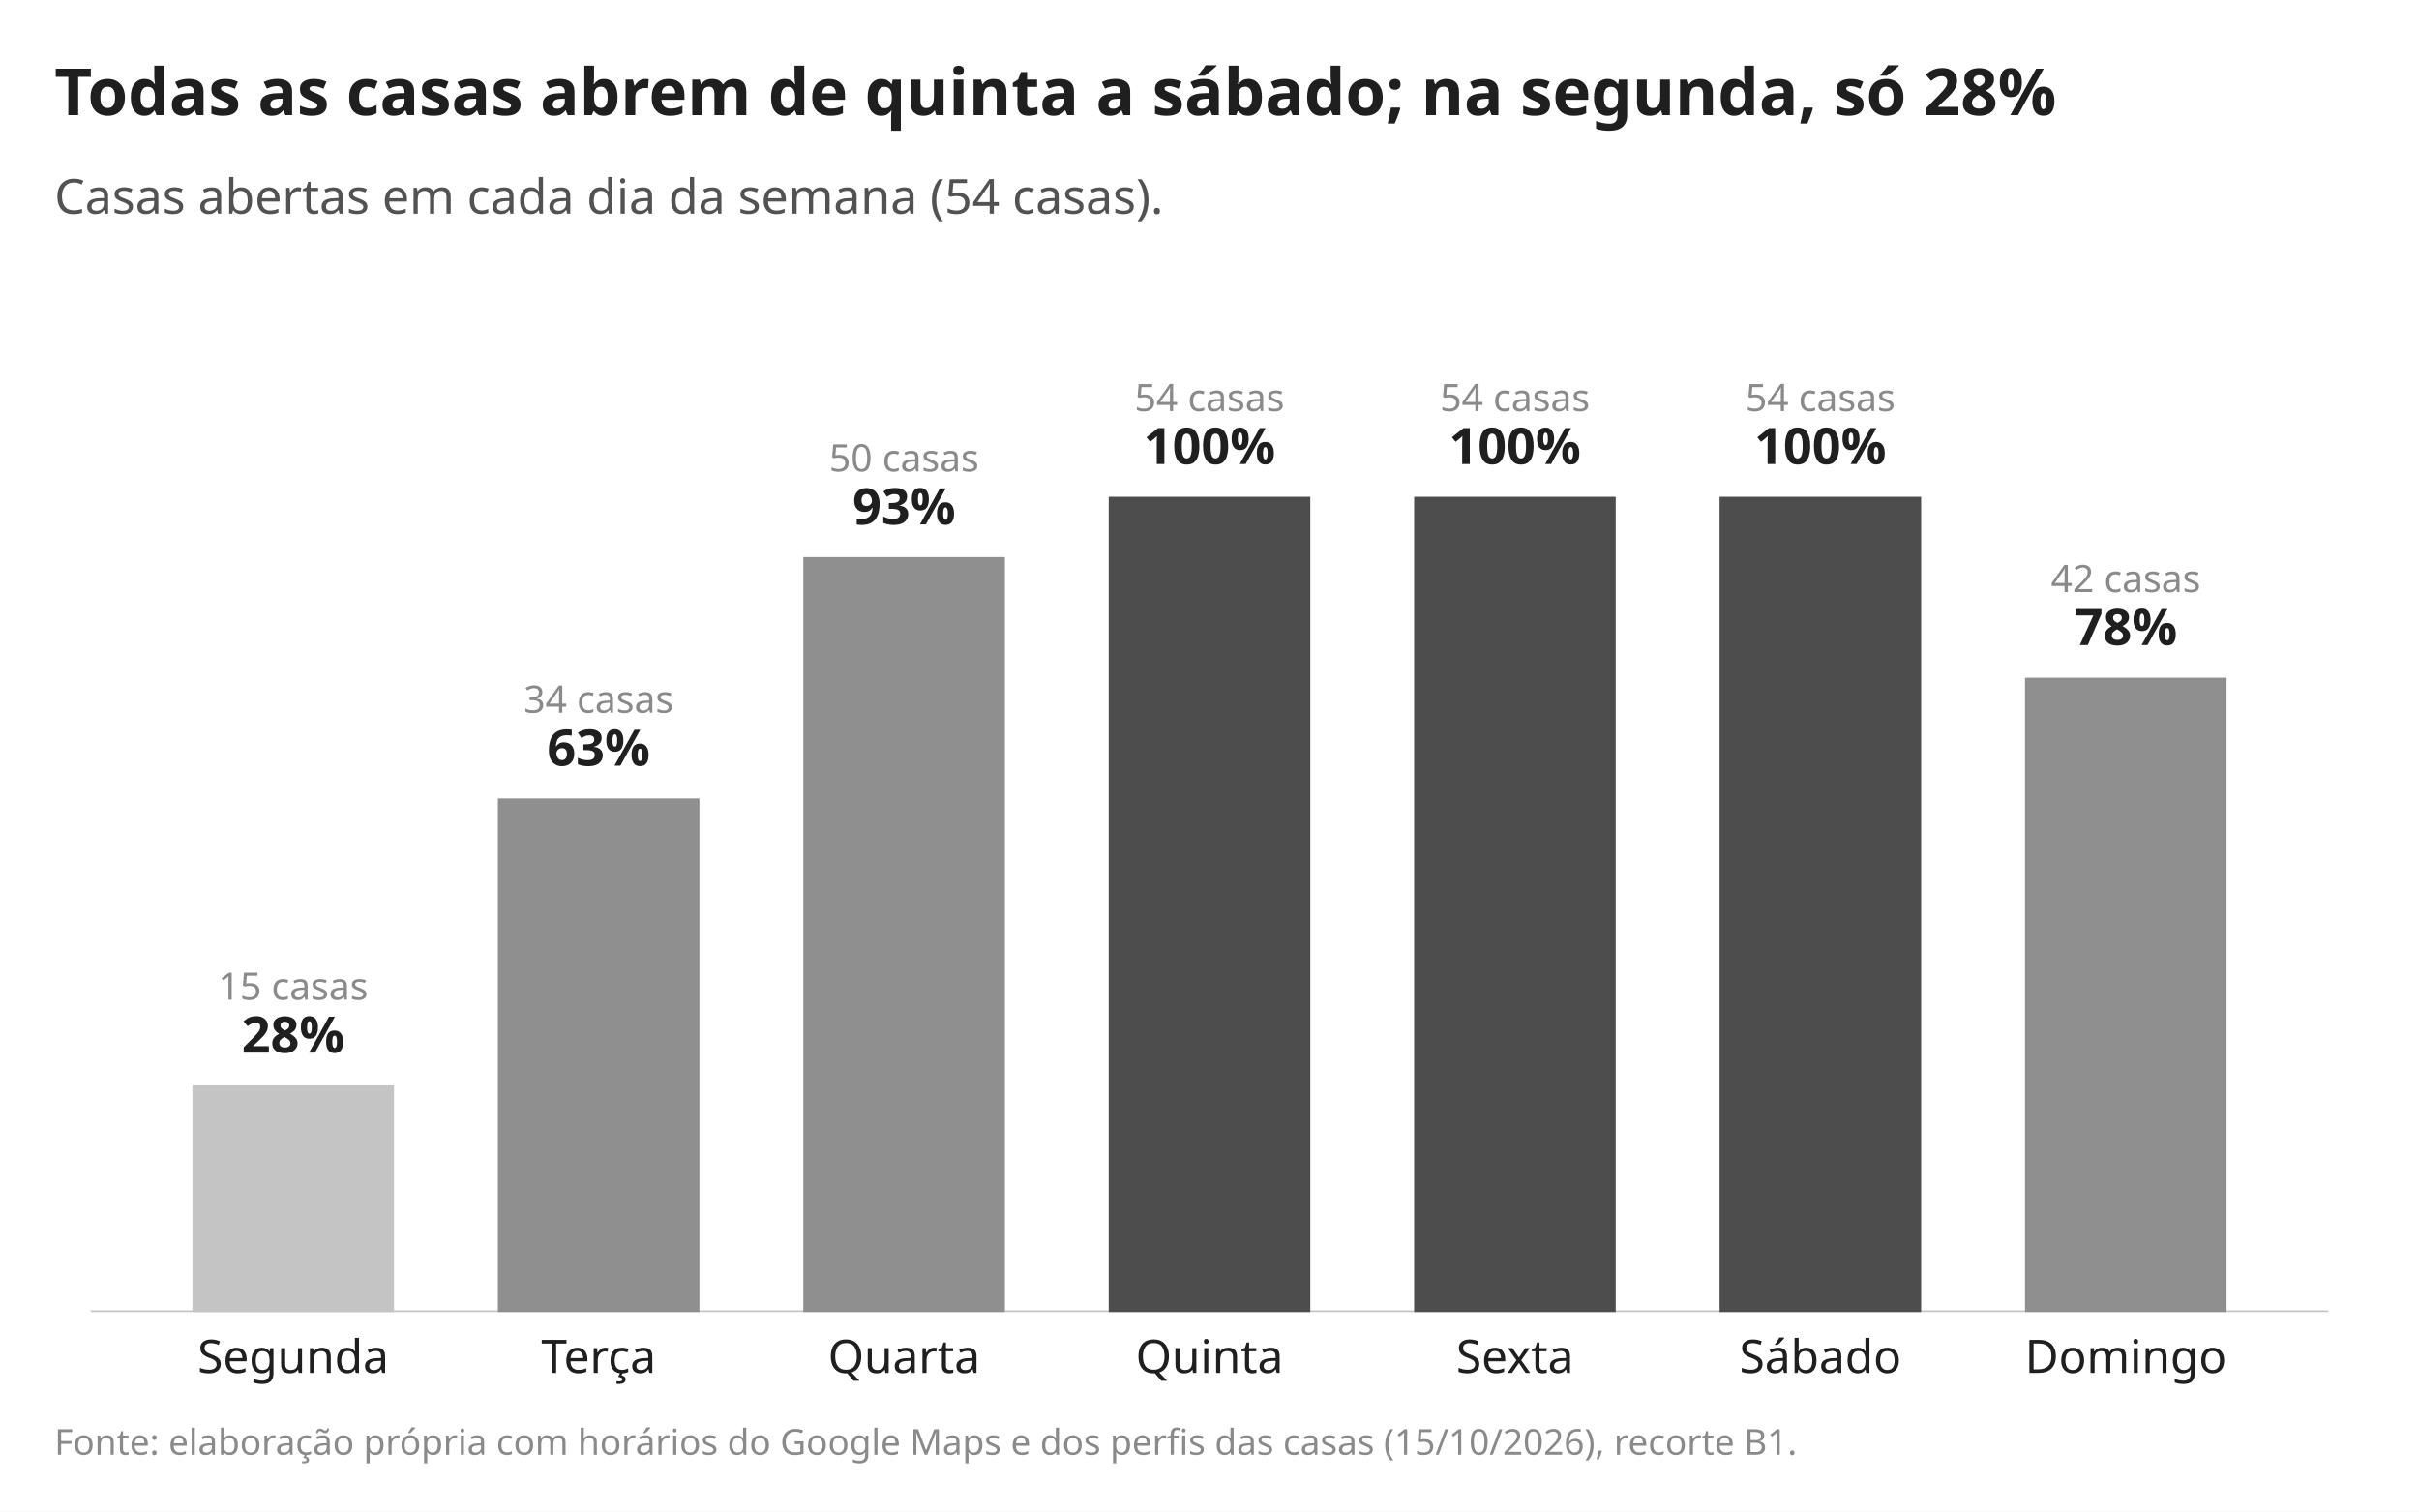
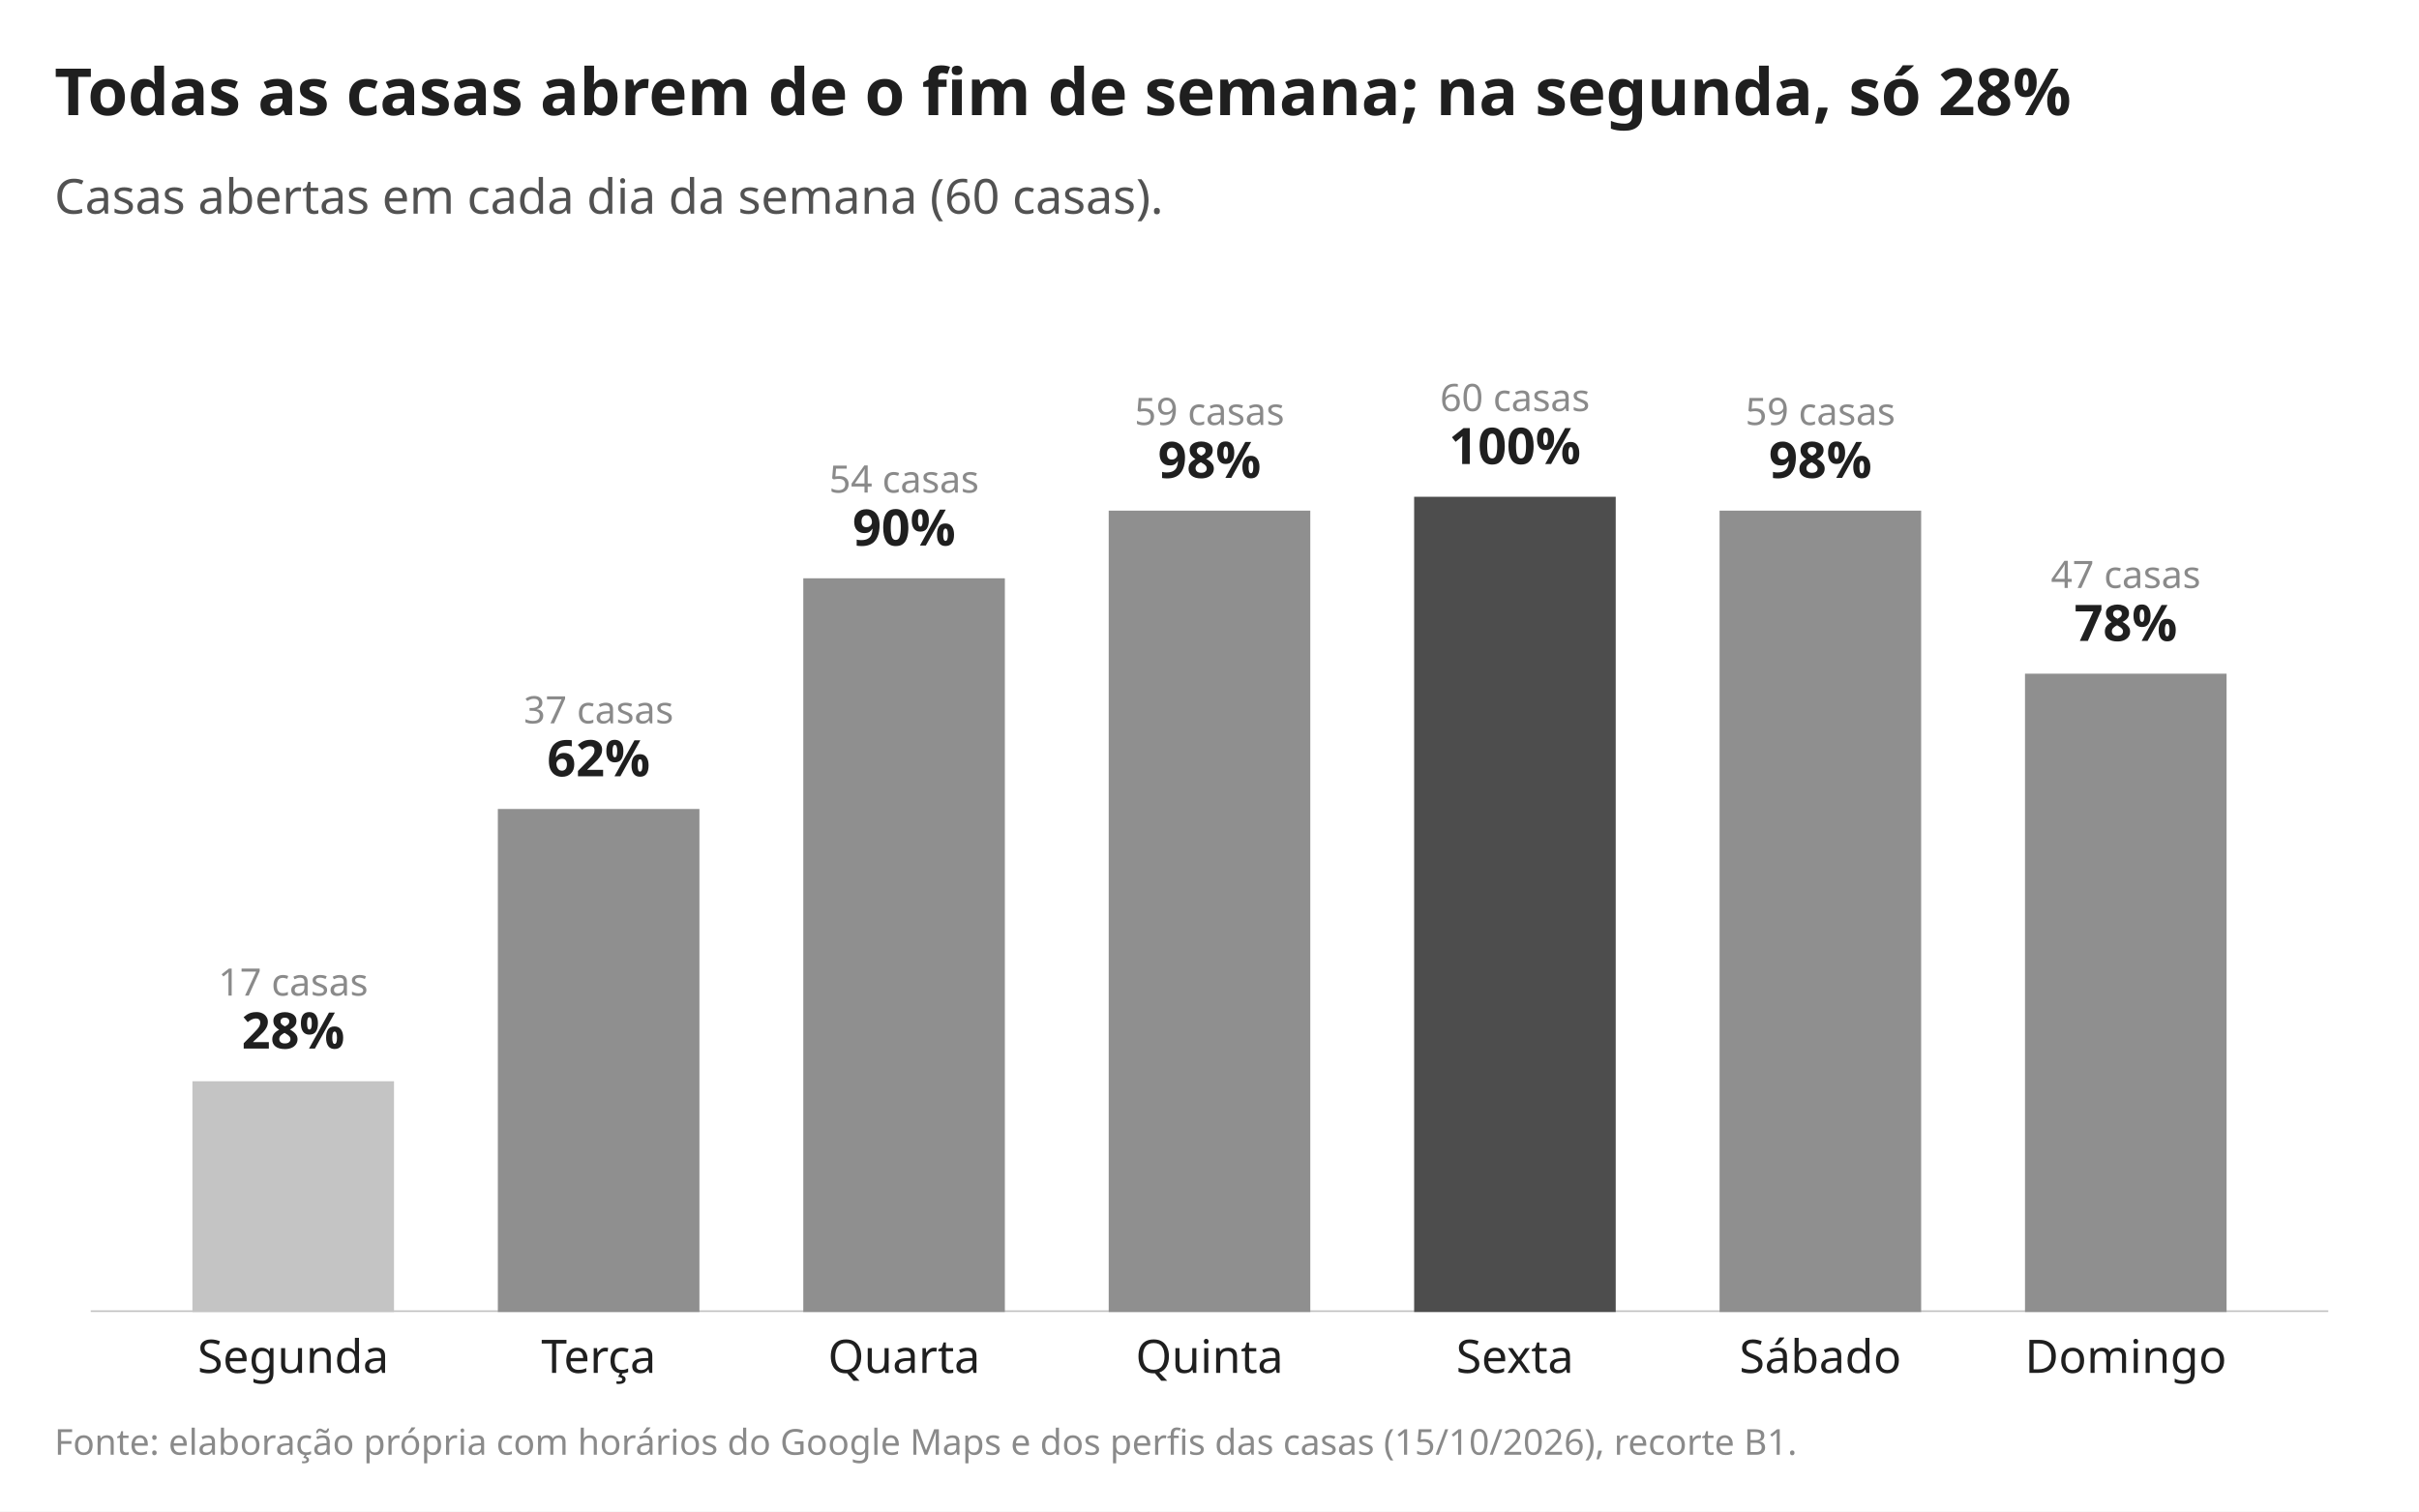
<svg xmlns="http://www.w3.org/2000/svg" width="576pt" height="360pt" viewBox="0 0 576 360" version="1.1">
  <defs>
    <style type="text/css">*{stroke-linejoin: round; stroke-linecap: butt}</style>
  </defs>
  <g id="figure_1">
    <g id="patch_1">
      <path d="M 0 360  L 576 360  L 576 0  L 0 0  z " style="fill: #ffffff" />
    </g>
    <g id="axes_1">
      <g id="patch_2">
        <path d="M 21.6 312.48  L 554.4 312.48  L 554.4 75.6  L 21.6 75.6  z " style="fill: #ffffff" />
      </g>
      <g id="matplotlib.axis_1">
        <g id="xtick_1">
          <g id="line2d_1" />
          <g id="text_1">
            <text style="font-size: 11px; font-family: 'Source Sans 3'; text-anchor: middle; fill: #1f1f1f" x="69.818" y="326.98" transform="rotate(-0 69.81818 326.98)">Segunda</text>
          </g>
        </g>
        <g id="xtick_2">
          <g id="line2d_2" />
          <g id="text_2">
            <text style="font-size: 11px; font-family: 'Source Sans 3'; text-anchor: middle; fill: #1f1f1f" x="142.545" y="326.98" transform="rotate(-0 142.5455 326.98)">Terça</text>
          </g>
        </g>
        <g id="xtick_3">
          <g id="line2d_3" />
          <g id="text_3">
            <text style="font-size: 11px; font-family: 'Source Sans 3'; text-anchor: middle; fill: #1f1f1f" x="215.273" y="326.98" transform="rotate(-0 215.2727 326.98)">Quarta</text>
          </g>
        </g>
        <g id="xtick_4">
          <g id="line2d_4" />
          <g id="text_4">
            <text style="font-size: 11px; font-family: 'Source Sans 3'; text-anchor: middle; fill: #1f1f1f" x="288" y="326.98" transform="rotate(-0 288 326.98)">Quinta</text>
          </g>
        </g>
        <g id="xtick_5">
          <g id="line2d_5" />
          <g id="text_5">
            <text style="font-size: 11px; font-family: 'Source Sans 3'; text-anchor: middle; fill: #1f1f1f" x="360.727" y="326.98" transform="rotate(-0 360.7273 326.98)">Sexta</text>
          </g>
        </g>
        <g id="xtick_6">
          <g id="line2d_6" />
          <g id="text_6">
            <text style="font-size: 11px; font-family: 'Source Sans 3'; text-anchor: middle; fill: #1f1f1f" x="433.455" y="326.98" transform="rotate(-0 433.4545 326.98)">Sábado</text>
          </g>
        </g>
        <g id="xtick_7">
          <g id="line2d_7" />
          <g id="text_7">
            <text style="font-size: 11px; font-family: 'Source Sans 3'; text-anchor: middle; fill: #1f1f1f" x="506.182" y="326.98" transform="rotate(-0 506.1818 326.98)">Domingo</text>
          </g>
        </g>
      </g>
      <g id="matplotlib.axis_2" />
      <g id="line2d_8">
-         <path d="M 21.6 312.48  L 554.4 312.48  " clip-path="url(#p8a21f8f0ae)" style="fill: none; stroke: #c4c4c4; stroke-width: 0.8; stroke-linecap: square" />
+         <path d="M 21.6 312.48  L 554.4 312.48  " clip-path="url(#pd34a6b8b0d)" style="fill: none; stroke: #c4c4c4; stroke-width: 0.8; stroke-linecap: square" />
      </g>
      <g id="patch_3">
-         <path d="M 45.818 312.48  L 93.818 312.48  L 93.818 258.502  L 45.818 258.502  z " clip-path="url(#p8a21f8f0ae)" style="fill: #c4c4c4" />
+         <path d="M 45.818 312.48  L 93.818 312.48  L 93.818 257.532  L 45.818 257.532  z " clip-path="url(#pd34a6b8b0d)" style="fill: #c4c4c4" />
      </g>
      <g id="patch_4">
-         <path d="M 118.545 312.48  L 166.545 312.48  L 166.545 190.157  L 118.545 190.157  z " clip-path="url(#p8a21f8f0ae)" style="fill: #8f8f8f" />
+         <path d="M 118.545 312.48  L 166.545 312.48  L 166.545 192.681  L 118.545 192.681  z " clip-path="url(#pd34a6b8b0d)" style="fill: #8f8f8f" />
      </g>
      <g id="patch_5">
-         <path d="M 191.273 312.48  L 239.273 312.48  L 239.273 132.684  L 191.273 132.684  z " clip-path="url(#p8a21f8f0ae)" style="fill: #8f8f8f" />
+         <path d="M 191.273 312.48  L 239.273 312.48  L 239.273 137.732  L 191.273 137.732  z " clip-path="url(#pd34a6b8b0d)" style="fill: #8f8f8f" />
      </g>
      <g id="patch_6">
-         <path d="M 264 312.48  L 312 312.48  L 312 118.316  L 264 118.316  z " clip-path="url(#p8a21f8f0ae)" style="fill: #4d4d4d" />
+         <path d="M 264 312.48  L 312 312.48  L 312 121.617  L 264 121.617  z " clip-path="url(#pd34a6b8b0d)" style="fill: #8f8f8f" />
      </g>
      <g id="patch_7">
-         <path d="M 336.727 312.48  L 384.727 312.48  L 384.727 118.316  L 336.727 118.316  z " clip-path="url(#p8a21f8f0ae)" style="fill: #4d4d4d" />
+         <path d="M 336.727 312.48  L 384.727 312.48  L 384.727 118.316  L 336.727 118.316  z " clip-path="url(#pd34a6b8b0d)" style="fill: #4d4d4d" />
      </g>
      <g id="patch_8">
-         <path d="M 409.455 312.48  L 457.455 312.48  L 457.455 118.316  L 409.455 118.316  z " clip-path="url(#p8a21f8f0ae)" style="fill: #4d4d4d" />
+         <path d="M 409.455 312.48  L 457.455 312.48  L 457.455 121.617  L 409.455 121.617  z " clip-path="url(#pd34a6b8b0d)" style="fill: #8f8f8f" />
      </g>
      <g id="patch_9">
-         <path d="M 482.182 312.48  L 530.182 312.48  L 530.182 161.42  L 482.182 161.42  z " clip-path="url(#p8a21f8f0ae)" style="fill: #8f8f8f" />
+         <path d="M 482.182 312.48  L 530.182 312.48  L 530.182 160.45  L 482.182 160.45  z " clip-path="url(#pd34a6b8b0d)" style="fill: #8f8f8f" />
      </g>
      <g id="text_8">
-         <text style="font-weight: 600; font-size: 12px; font-family: 'Source Sans 3'; text-anchor: middle; fill: #1f1f1f" x="69.818" y="250.707" transform="rotate(-0 69.81818 250.7071)">28%</text>
+         <text style="font-weight: 600; font-size: 12px; font-family: 'Source Sans 3'; text-anchor: middle; fill: #1f1f1f" x="69.818" y="249.736" transform="rotate(-0 69.81818 249.7363)">28%</text>
      </g>
      <g id="text_9">
-         <text style="font-size: 9px; font-family: 'Source Sans 3'; text-anchor: middle; fill: #8a8a8a" x="69.818" y="238.094" transform="rotate(-0 69.81818 238.0937)">15 casas</text>
+         <text style="font-size: 9px; font-family: 'Source Sans 3'; text-anchor: middle; fill: #8a8a8a" x="69.818" y="237.123" transform="rotate(-0 69.81818 237.1229)">17 casas</text>
      </g>
      <g id="text_10">
-         <text style="font-weight: 600; font-size: 12px; font-family: 'Source Sans 3'; text-anchor: middle; fill: #1f1f1f" x="142.545" y="182.361" transform="rotate(-0 142.5455 182.3614)">63%</text>
+         <text style="font-weight: 600; font-size: 12px; font-family: 'Source Sans 3'; text-anchor: middle; fill: #1f1f1f" x="142.545" y="184.886" transform="rotate(-0 142.5455 184.8856)">62%</text>
      </g>
      <g id="text_11">
-         <text style="font-size: 9px; font-family: 'Source Sans 3'; text-anchor: middle; fill: #8a8a8a" x="142.545" y="169.748" transform="rotate(-0 142.5455 169.748)">34 casas</text>
+         <text style="font-size: 9px; font-family: 'Source Sans 3'; text-anchor: middle; fill: #8a8a8a" x="142.545" y="172.272" transform="rotate(-0 142.5455 172.2721)">37 casas</text>
      </g>
      <g id="text_12">
-         <text style="font-weight: 600; font-size: 12px; font-family: 'Source Sans 3'; text-anchor: middle; fill: #1f1f1f" x="215.273" y="124.889" transform="rotate(-0 215.2727 124.8889)">93%</text>
+         <text style="font-weight: 600; font-size: 12px; font-family: 'Source Sans 3'; text-anchor: middle; fill: #1f1f1f" x="215.273" y="129.937" transform="rotate(-0 215.2727 129.9372)">90%</text>
      </g>
      <g id="text_13">
-         <text style="font-size: 9px; font-family: 'Source Sans 3'; text-anchor: middle; fill: #8a8a8a" x="215.273" y="112.275" transform="rotate(-0 215.2727 112.2754)">50 casas</text>
+         <text style="font-size: 9px; font-family: 'Source Sans 3'; text-anchor: middle; fill: #8a8a8a" x="215.273" y="117.324" transform="rotate(-0 215.2727 117.3237)">54 casas</text>
      </g>
      <g id="text_14">
-         <text style="font-weight: 600; font-size: 12px; font-family: 'Source Sans 3'; text-anchor: middle; fill: #1f1f1f" x="288" y="110.521" transform="rotate(-0 288 110.5208)">100%</text>
+         <text style="font-weight: 600; font-size: 12px; font-family: 'Source Sans 3'; text-anchor: middle; fill: #1f1f1f" x="288" y="113.822" transform="rotate(-0 288 113.8216)">98%</text>
      </g>
      <g id="text_15">
-         <text style="font-size: 9px; font-family: 'Source Sans 3'; text-anchor: middle; fill: #8a8a8a" x="288" y="97.907" transform="rotate(-0 288 97.90731)">54 casas</text>
+         <text style="font-size: 9px; font-family: 'Source Sans 3'; text-anchor: middle; fill: #8a8a8a" x="288" y="101.208" transform="rotate(-0 288 101.2081)">59 casas</text>
      </g>
      <g id="text_16">
        <text style="font-weight: 600; font-size: 12px; font-family: 'Source Sans 3'; text-anchor: middle; fill: #1f1f1f" x="360.727" y="110.521" transform="rotate(-0 360.7273 110.5208)">100%</text>
      </g>
      <g id="text_17">
-         <text style="font-size: 9px; font-family: 'Source Sans 3'; text-anchor: middle; fill: #8a8a8a" x="360.727" y="97.907" transform="rotate(-0 360.7273 97.90731)">54 casas</text>
+         <text style="font-size: 9px; font-family: 'Source Sans 3'; text-anchor: middle; fill: #8a8a8a" x="360.727" y="97.907" transform="rotate(-0 360.7273 97.90731)">60 casas</text>
      </g>
      <g id="text_18">
-         <text style="font-weight: 600; font-size: 12px; font-family: 'Source Sans 3'; text-anchor: middle; fill: #1f1f1f" x="433.455" y="110.521" transform="rotate(-0 433.4545 110.5208)">100%</text>
+         <text style="font-weight: 600; font-size: 12px; font-family: 'Source Sans 3'; text-anchor: middle; fill: #1f1f1f" x="433.455" y="113.822" transform="rotate(-0 433.4545 113.8216)">98%</text>
      </g>
      <g id="text_19">
-         <text style="font-size: 9px; font-family: 'Source Sans 3'; text-anchor: middle; fill: #8a8a8a" x="433.455" y="97.907" transform="rotate(-0 433.4545 97.90731)">54 casas</text>
+         <text style="font-size: 9px; font-family: 'Source Sans 3'; text-anchor: middle; fill: #8a8a8a" x="433.455" y="101.208" transform="rotate(-0 433.4545 101.2081)">59 casas</text>
      </g>
      <g id="text_20">
-         <text style="font-weight: 600; font-size: 12px; font-family: 'Source Sans 3'; text-anchor: middle; fill: #1f1f1f" x="506.182" y="153.625" transform="rotate(-0 506.1818 153.6252)">78%</text>
+         <text style="font-weight: 600; font-size: 12px; font-family: 'Source Sans 3'; text-anchor: middle; fill: #1f1f1f" x="506.182" y="152.654" transform="rotate(-0 506.1818 152.6544)">78%</text>
      </g>
      <g id="text_21">
-         <text style="font-size: 9px; font-family: 'Source Sans 3'; text-anchor: middle; fill: #8a8a8a" x="506.182" y="141.012" transform="rotate(-0 506.1818 141.0117)">42 casas</text>
+         <text style="font-size: 9px; font-family: 'Source Sans 3'; text-anchor: middle; fill: #8a8a8a" x="506.182" y="140.041" transform="rotate(-0 506.1818 140.0409)">47 casas</text>
      </g>
    </g>
    <g id="text_22">
-       <text style="font-weight: 600; font-size: 15.5px; font-family: 'Source Sans 3'; text-anchor: start; fill: #1f1f1f" x="12.96" y="27.422" transform="rotate(-0 12.96 27.42247)">Todas as casas abrem de quinta a sábado; na segunda, só 28%</text>
+       <text style="font-weight: 600; font-size: 15.5px; font-family: 'Source Sans 3'; text-anchor: start; fill: #1f1f1f" x="12.96" y="27.422" transform="rotate(-0 12.96 27.42247)">Todas as casas abrem de o fim de semana; na segunda, só 28%</text>
    </g>
    <g id="text_23">
-       <text style="font-size: 11.5px; font-family: 'Source Sans 3'; text-anchor: start; fill: #525252" x="12.96" y="50.888" transform="rotate(-0 12.96 50.88816)">Casas abertas em cada dia da semana (54 casas).</text>
+       <text style="font-size: 11.5px; font-family: 'Source Sans 3'; text-anchor: start; fill: #525252" x="12.96" y="50.888" transform="rotate(-0 12.96 50.88816)">Casas abertas em cada dia da semana (60 casas).</text>
    </g>
    <g id="text_24">
      <text style="font-size: 8.5px; font-family: 'Source Sans 3'; text-anchor: start; fill: #8a8a8a" x="12.96" y="346.479" transform="rotate(-0 12.96 346.4791)">Fonte: elaboração própria com horários do Google Maps e dos perfis das casas (15/10/2026), recorte B1.</text>
    </g>
  </g>
  <defs>
-     <clipPath id="p8a21f8f0ae">
+     <clipPath id="pd34a6b8b0d">
      <rect x="21.6" y="75.6" width="532.8" height="236.88" />
    </clipPath>
  </defs>
</svg>
